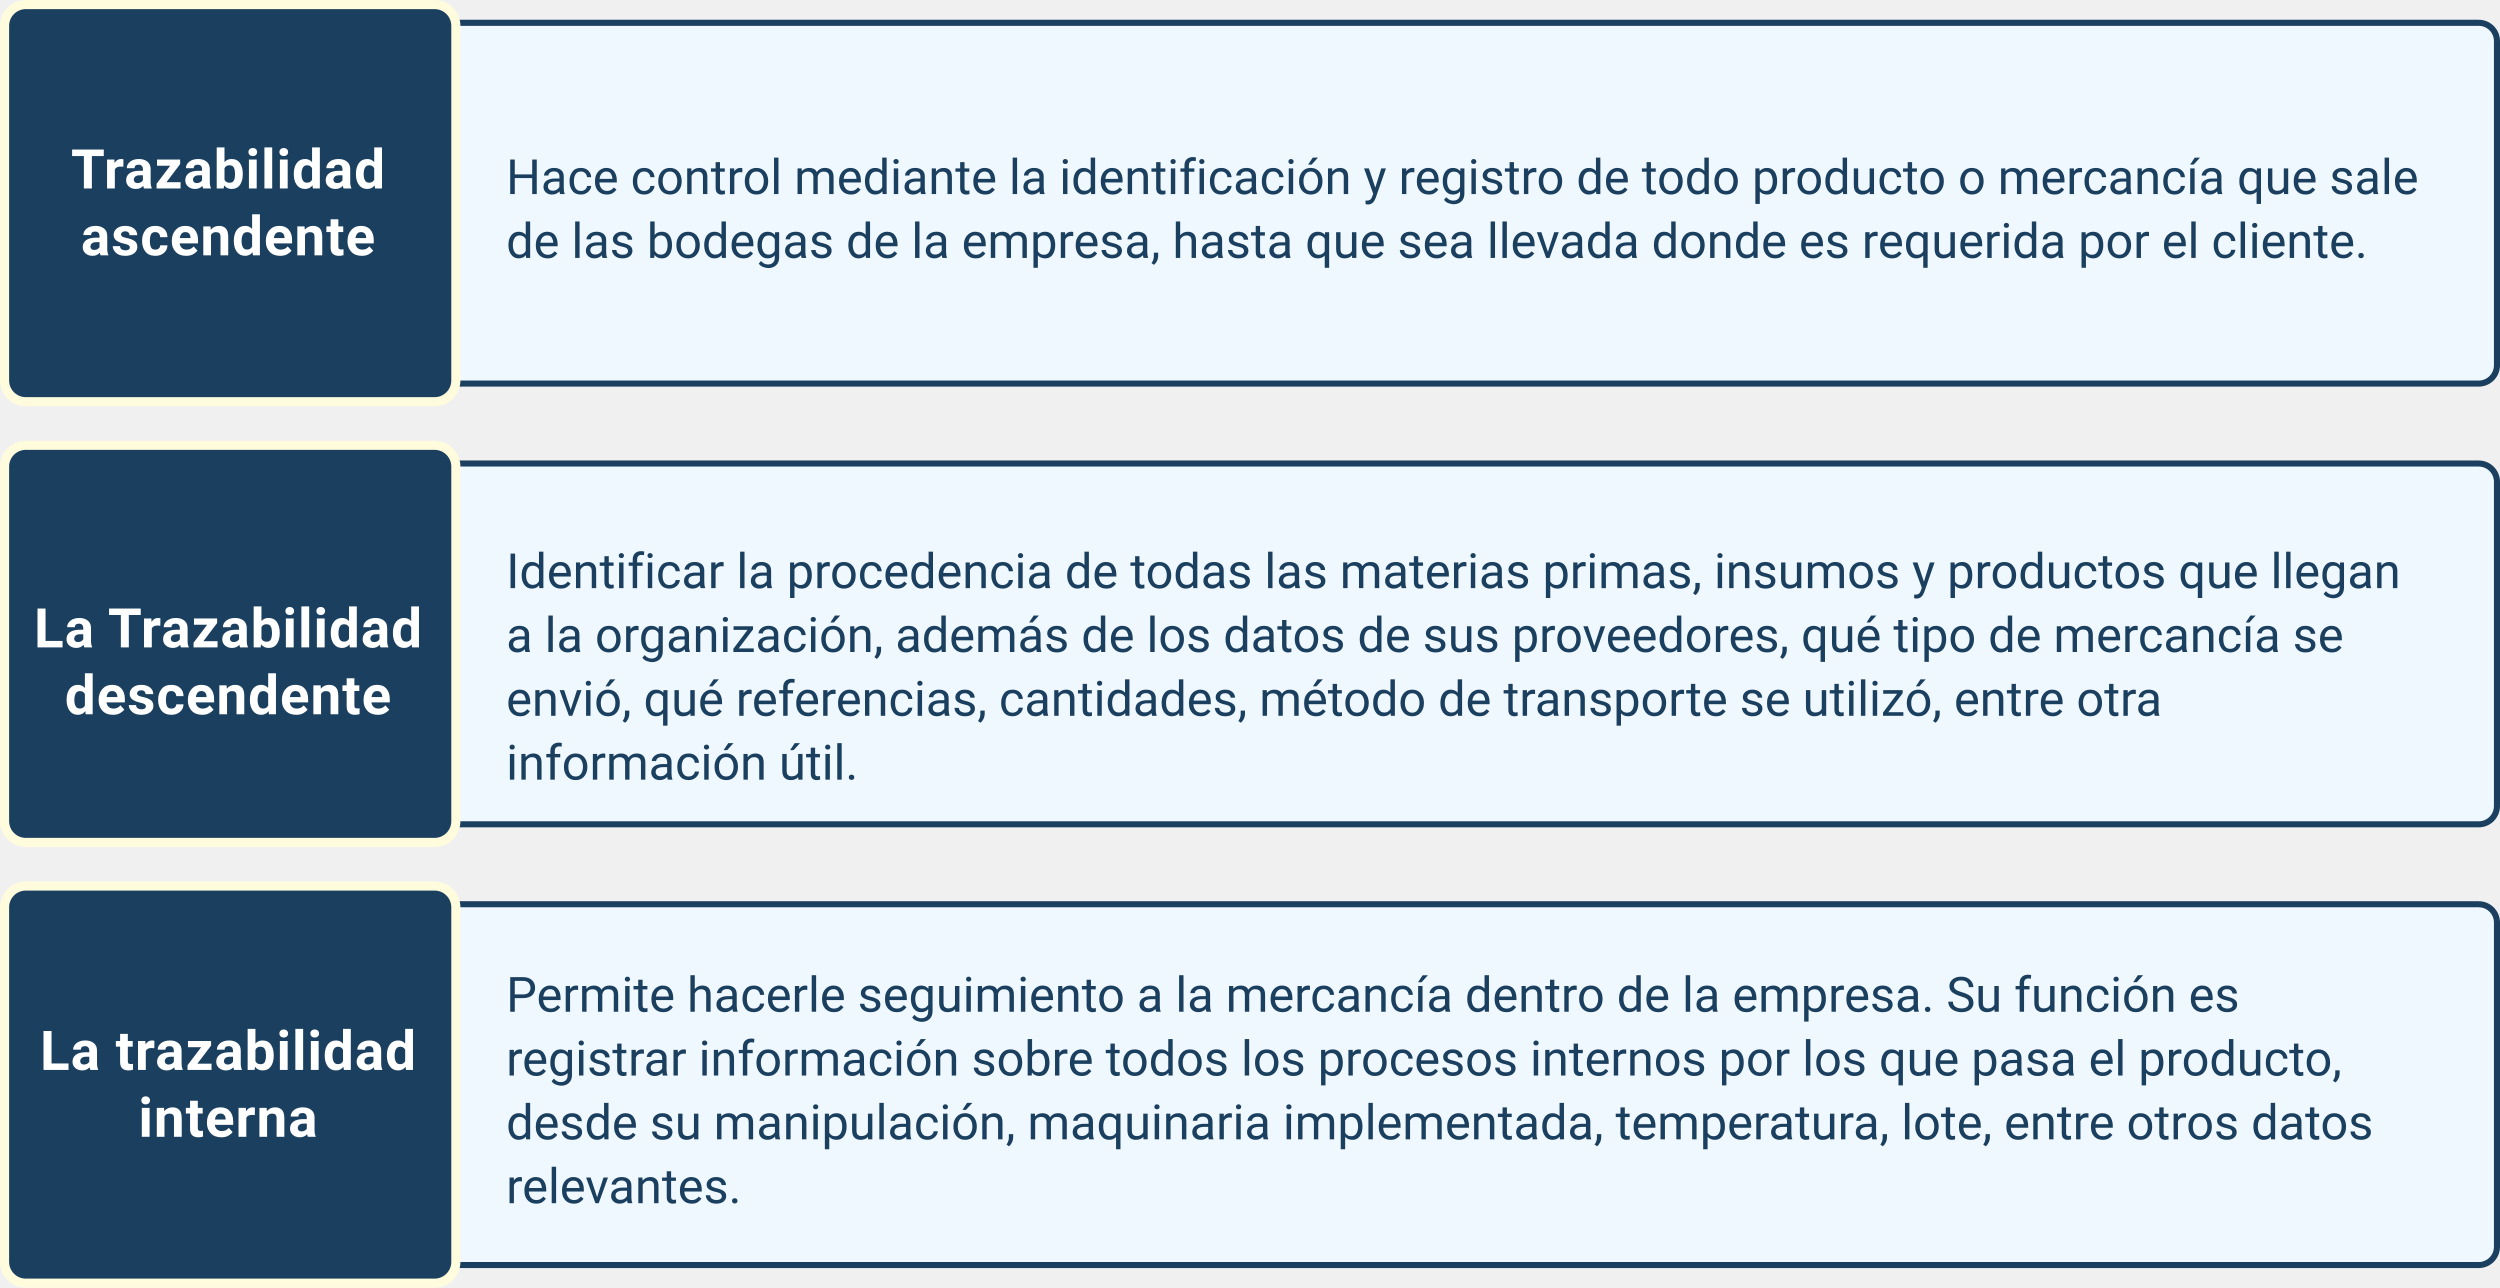
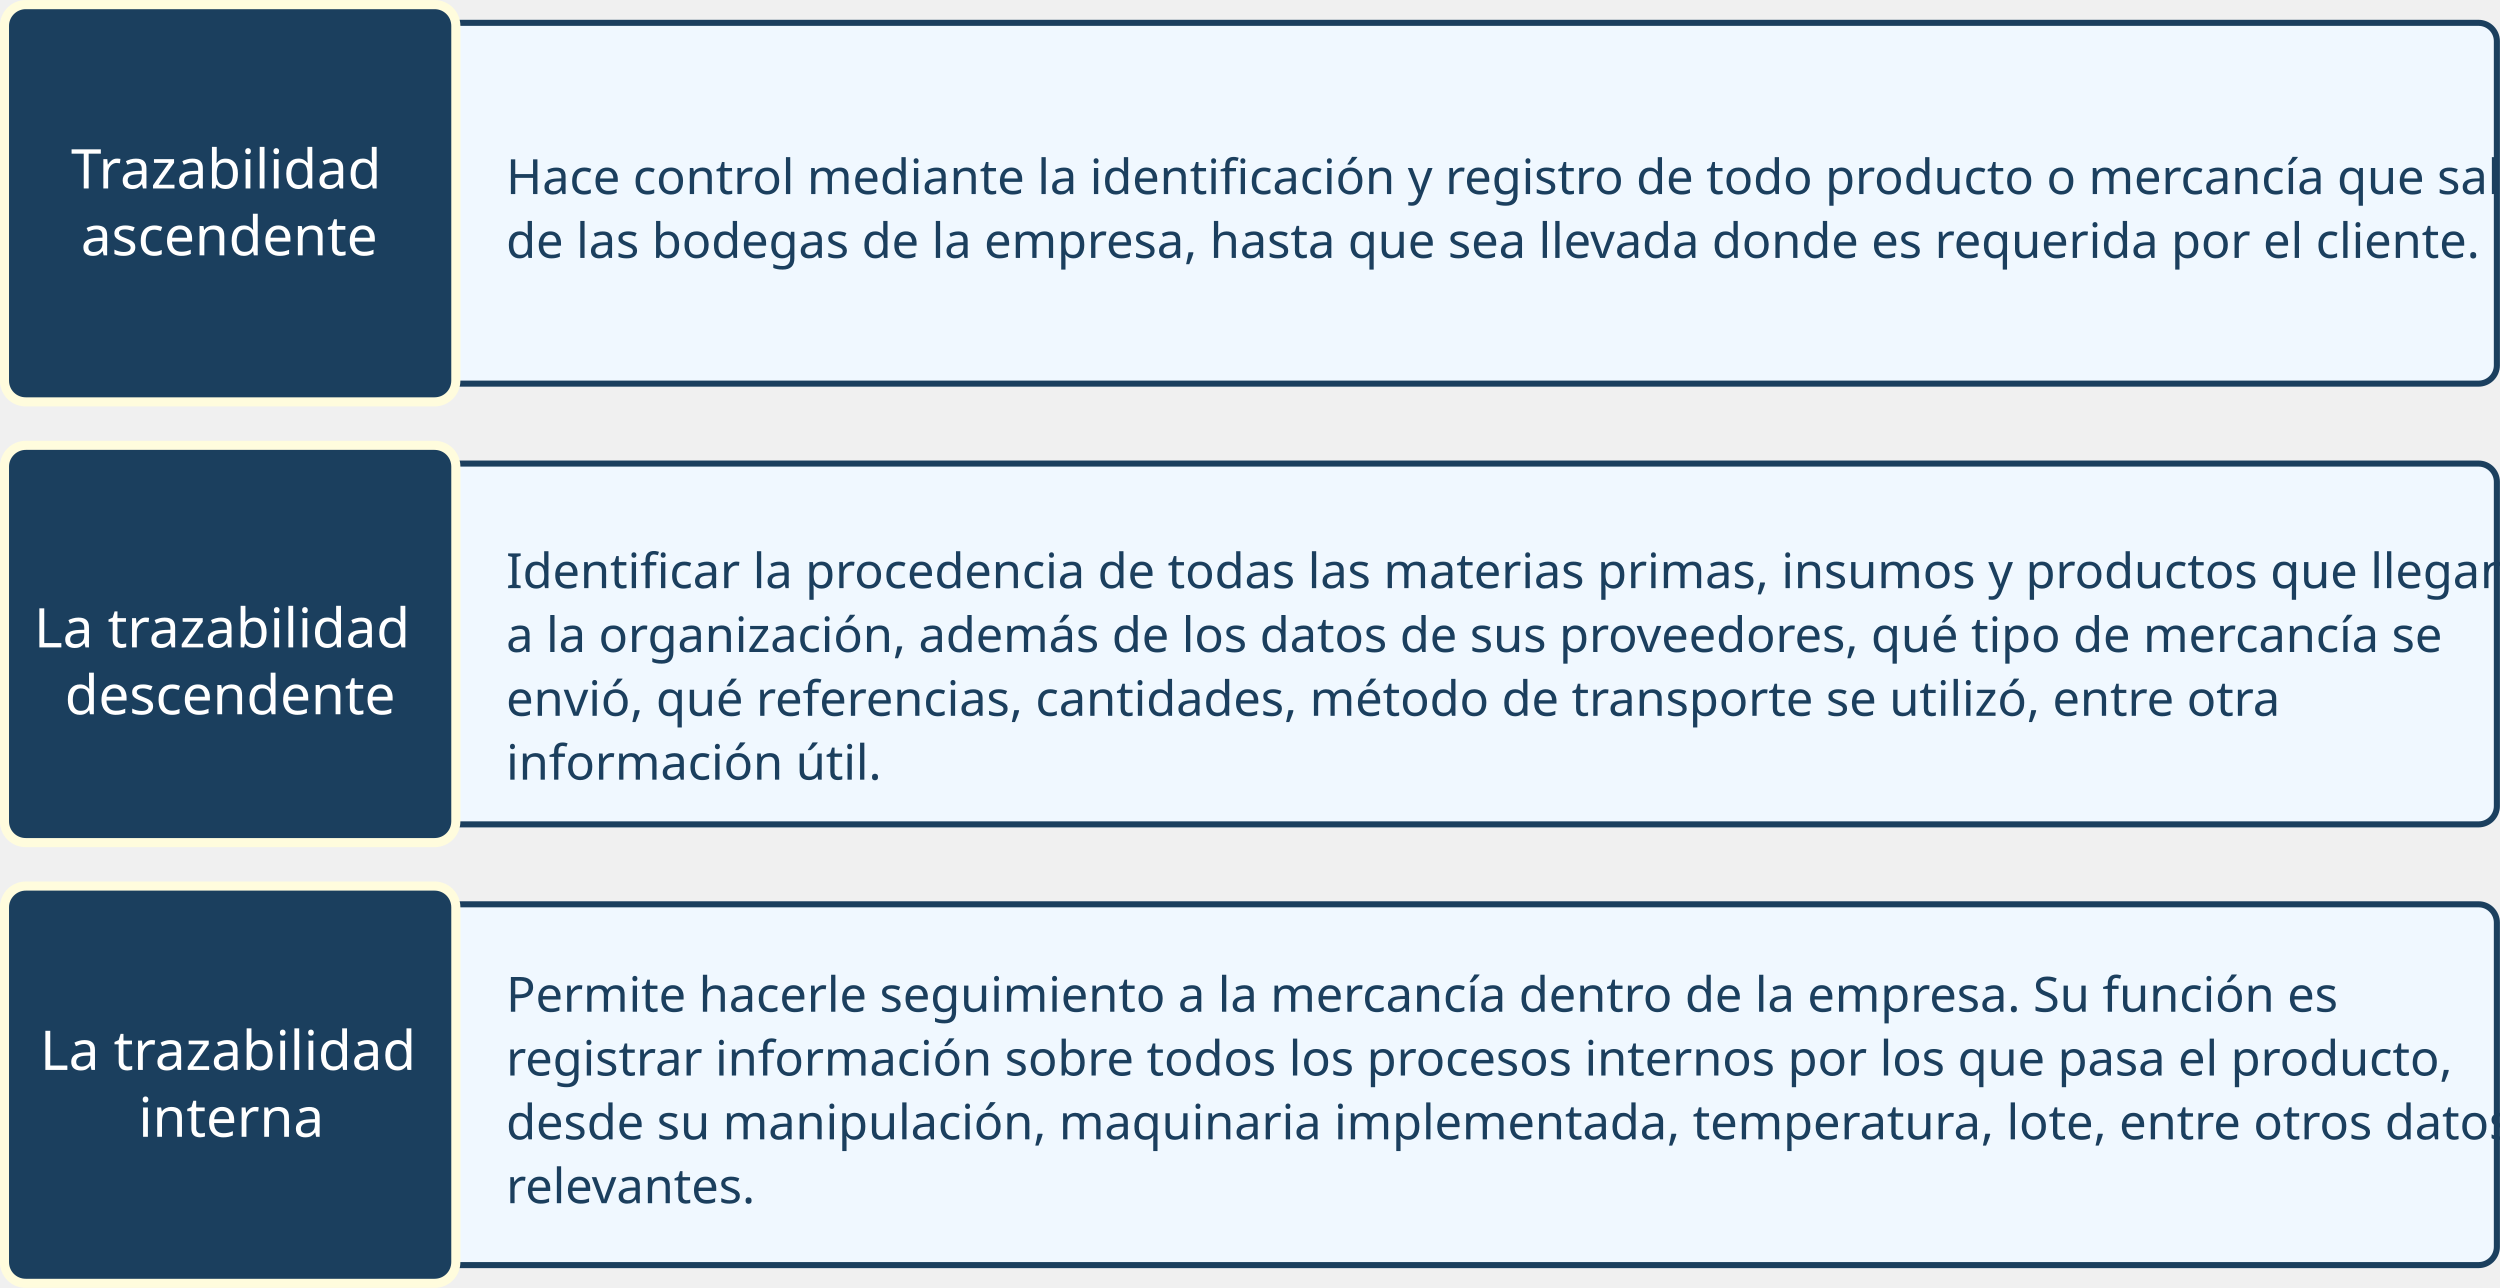
- <svg xmlns="http://www.w3.org/2000/svg" width="822.5" height="423.667" viewBox="0 0 822.5 423.667">
-   <g id="Grupo_163264" data-name="Grupo 163264" transform="translate(-388.5 -3554.9)">
-     <g id="Grupo_163263" data-name="Grupo 163263">
-       <g id="Grupo_145377" data-name="Grupo 145377" transform="translate(14180.968 4223.916)">
-         <rect id="Rectángulo_43261" data-name="Rectángulo 43261" width="685.34" height="118.701" rx="6" transform="translate(-13656.308 -661.516)" fill="#f0f8ff" stroke="#1b3f5e" stroke-width="2" />
-         <text id="Hace_control_mediante_la_identificación_y_registro_de_todo_producto_o_mercancía_que_sale_de_las_bodegas_de_la_empresa_hasta_que_sea_llevada_donde_es_requerida_por_el_cliente." data-name="Hace control mediante la identificación y registro de todo producto o mercancía que sale de las bodegas de la empresa, hasta que sea llevada donde es requerida por el cliente." transform="translate(-13625.937 -622.165)" fill="#1b3f5e" font-size="16" font-family="Roboto-Regular, Roboto">
-           <tspan x="0" y="17">Hace control mediante la identificación y registro de todo producto o mercancía que sale </tspan>
-           <tspan x="0" y="38">de las bodegas de la empresa, hasta que sea llevada donde es requerida por el cliente.</tspan>
-         </text>
-         <rect id="Rectángulo_43258" data-name="Rectángulo 43258" width="148.475" height="130.667" rx="7" transform="translate(-13790.968 -667.516)" fill="#1b3f5e" stroke="#fffcdd" stroke-miterlimit="10" stroke-width="3" />
-         <text id="Trazabilidad_ascendente" data-name="Trazabilidad ascendente" transform="translate(-13717.468 -607.016)" fill="#fff" font-size="18" font-family="Roboto-Bold, Roboto" font-weight="700" letter-spacing="0.018em">
-           <tspan x="-51.638" y="0">Trazabilidad</tspan>
-           <tspan x="-48.392" y="22">ascendente</tspan>
-         </text>
-         <rect id="Rectángulo_43262" data-name="Rectángulo 43262" width="685.34" height="118.701" rx="6" transform="translate(-13656.308 -516.516)" fill="#f0f8ff" stroke="#1b3f5e" stroke-width="2" />
-         <text id="Identificar_la_procedencia_de_todas_las_materias_primas_insumos_y_productos_que_llegan_a_la_organización_además_de_los_datos_de_sus_proveedores_qué_tipo_de_mercancía_se_envió_qué_referencias_cantidades_método_de_transporte_se_utilizó_entre_otra_info" data-name="Identificar la procedencia de todas las materias primas, insumos y productos que llegan a la organización, además de los datos de sus proveedores, qué tipo de mercancía se envió, qué referencias, cantidades, método de transporte se utilizó, entre otra info" transform="translate(-13625.937 -492.516)" fill="#1b3f5e" font-size="16" font-family="Roboto-Regular, Roboto">
-           <tspan x="0" y="17">Identificar la procedencia de todas las materias primas, insumos y productos que llegan </tspan>
-           <tspan x="0" y="38">a la organización, además de los datos de sus proveedores, qué tipo de mercancía se </tspan>
-           <tspan x="0" y="59">envió, qué referencias, cantidades, método de transporte se utilizó, entre otra </tspan>
-           <tspan x="0" y="80">información útil.</tspan>
-         </text>
-         <rect id="Rectángulo_43259" data-name="Rectángulo 43259" width="148.475" height="130.667" rx="7" transform="translate(-13790.968 -522.516)" fill="#1b3f5e" stroke="#fffcdd" stroke-miterlimit="10" stroke-width="3" />
-         <text id="La_Trazabilidad_descendente" data-name="La Trazabilidad descendente" transform="translate(-13717.468 -456.016)" fill="#fff" font-size="18" font-family="Roboto-Bold, Roboto" font-weight="700" letter-spacing="0.018em">
-           <tspan x="-63.8" y="0">La Trazabilidad</tspan>
-           <tspan x="-53.664" y="22">descendente</tspan>
-         </text>
-         <rect id="Rectángulo_43263" data-name="Rectángulo 43263" width="685.34" height="118.701" rx="6" transform="translate(-13656.308 -371.516)" fill="#f0f8ff" stroke="#1b3f5e" stroke-width="2" />
-         <text id="Permite_hacerle_seguimiento_a_la_mercancía_dentro_de_la_empresa._Su_función_es_registrar_información_sobre_todos_los_procesos_internos_por_los_que_pasa_el_producto_desde_su_manipulación_maquinaria_implementada_temperatura_lote_entre_otros_datos_releva" data-name="Permite hacerle seguimiento a la mercancía dentro de la empresa. Su función es registrar información sobre todos los procesos internos por los que pasa el producto, desde su manipulación, maquinaria implementada, temperatura, lote, entre otros datos releva" transform="translate(-13625.937 -353.165)" fill="#1b3f5e" font-size="16" font-family="Roboto-Regular, Roboto">
-           <tspan x="0" y="17">Permite hacerle seguimiento a la mercancía dentro de la empresa. Su función es </tspan>
-           <tspan x="0" y="38">registrar información sobre todos los procesos internos por los que pasa el producto, </tspan>
-           <tspan x="0" y="59">desde su manipulación, maquinaria implementada, temperatura, lote, entre otros datos </tspan>
-           <tspan x="0" y="80">relevantes. </tspan>
-         </text>
-         <rect id="Rectángulo_43260" data-name="Rectángulo 43260" width="148.475" height="130.667" rx="7" transform="translate(-13790.968 -377.516)" fill="#1b3f5e" stroke="#fffcdd" stroke-miterlimit="10" stroke-width="3" />
-         <text id="La_trazabilidad_interna" data-name="La trazabilidad interna" transform="translate(-13717.468 -317.016)" fill="#fff" font-size="18" font-family="Roboto-Bold, Roboto" font-weight="700" letter-spacing="0.018em">
-           <tspan x="-61.823" y="0">La trazabilidad</tspan>
-           <tspan x="-29.453" y="22">interna</tspan>
-         </text>
+ <svg xmlns="http://www.w3.org/2000/svg" version="1.1" id="Capa_1" x="0px" y="0px" viewBox="0 0 822.5 423.7" style="enable-background:new 0 0 822.5 423.7;" xml:space="preserve">
+   <style type="text/css">
+ 	.st0{fill:#F0F8FF;stroke:#1B3F5E;stroke-width:2;}
+ 	.st1{fill:#1B3F5E;}
+ 	.st2{font-family:'Roboto-Regular';}
+ 	.st3{font-size:16px;}
+ 	.st4{fill:#1B3F5E;stroke:#FFFCDD;stroke-width:3;stroke-miterlimit:10;}
+ 	.st5{fill:#FFFFFF;}
+ 	.st6{font-family:'Roboto-Bold';}
+ 	.st7{font-size:18px;}
+ </style>
+   <g id="Grupo_163264" transform="translate(-388.5 -3554.9)">
+     <g id="Grupo_163263">
+       <g id="Grupo_145377" transform="translate(14180.968 4223.916)">
+         <path id="Rectángulo_43261" class="st0" d="M-13650.3-661.5h673.3c3.3,0,6,2.7,6,6v106.7c0,3.3-2.7,6-6,6h-673.3     c-3.3,0-6-2.7-6-6v-106.7C-13656.3-658.8-13653.6-661.5-13650.3-661.5z" />
+         <text transform="matrix(1 0 0 1 -13625.936 -605.165)" class="st1 st2 st3">Hace control mediante la identificación y registro de todo producto o mercancía que sale </text>
+         <text transform="matrix(1 0 0 1 -13625.936 -584.165)" class="st1 st2 st3">de las bodegas de la empresa, hasta que sea llevada donde es requerida por el cliente.</text>
+         <path id="Rectángulo_43258" class="st4" d="M-13784-667.5h134.5c3.9,0,7,3.1,7,7v116.7c0,3.9-3.1,7-7,7h-134.5c-3.9,0-7-3.1-7-7     v-116.7C-13791-664.4-13787.8-667.5-13784-667.5z" />
+         <text transform="matrix(1 0 0 1 -13769.105 -607.016)" class="st5 st6 st7">Trazabilidad</text>
+         <text transform="matrix(1 0 0 1 -13765.859 -585.016)" class="st5 st6 st7">ascendente</text>
+         <path id="Rectángulo_43262" class="st0" d="M-13650.3-516.5h673.3c3.3,0,6,2.7,6,6v106.7c0,3.3-2.7,6-6,6h-673.3     c-3.3,0-6-2.7-6-6v-106.7C-13656.3-513.8-13653.6-516.5-13650.3-516.5z" />
+         <text transform="matrix(1 0 0 1 -13625.936 -475.516)" class="st1 st2 st3">Identificar la procedencia de todas las materias primas, insumos y productos que llegan </text>
+         <text transform="matrix(1 0 0 1 -13625.936 -454.516)" class="st1 st2 st3">a la organización, además de los datos de sus proveedores, qué tipo de mercancía se </text>
+         <text transform="matrix(1 0 0 1 -13625.936 -433.516)" class="st1 st2 st3">envió, qué referencias, cantidades, método de transporte se utilizó, entre otra </text>
+         <text transform="matrix(1 0 0 1 -13625.936 -412.516)" class="st1 st2 st3">información útil.</text>
+         <path id="Rectángulo_43259" class="st4" d="M-13784-522.5h134.5c3.9,0,7,3.1,7,7v116.7c0,3.9-3.1,7-7,7h-134.5c-3.9,0-7-3.1-7-7     v-116.7C-13791-519.4-13787.8-522.5-13784-522.5z" />
+         <text transform="matrix(1 0 0 1 -13781.268 -456.016)" class="st5 st6 st7">La trazabilidad</text>
+         <text transform="matrix(1 0 0 1 -13771.132 -434.016)" class="st5 st6 st7">descendente</text>
+         <path id="Rectángulo_43263" class="st0" d="M-13650.3-371.5h673.3c3.3,0,6,2.7,6,6v106.7c0,3.3-2.7,6-6,6h-673.3     c-3.3,0-6-2.7-6-6v-106.7C-13656.3-368.8-13653.6-371.5-13650.3-371.5z" />
+         <text transform="matrix(1 0 0 1 -13625.936 -336.165)" class="st1 st2 st3">Permite hacerle seguimiento a la mercancía dentro de la empresa. Su función es </text>
+         <text transform="matrix(1 0 0 1 -13625.936 -315.165)" class="st1 st2 st3">registrar información sobre todos los procesos internos por los que pasa el producto, </text>
+         <text transform="matrix(1 0 0 1 -13625.936 -294.165)" class="st1 st2 st3">desde su manipulación, maquinaria implementada, temperatura, lote, entre otros datos </text>
+         <text transform="matrix(1 0 0 1 -13625.936 -273.165)" class="st1 st2 st3">relevantes.</text>
+         <path id="Rectángulo_43260" class="st4" d="M-13784-377.5h134.5c3.9,0,7,3.1,7,7v116.7c0,3.9-3.1,7-7,7h-134.5c-3.9,0-7-3.1-7-7     v-116.7C-13791-374.4-13787.8-377.5-13784-377.5z" />
+         <text transform="matrix(1 0 0 1 -13779.291 -317.016)" class="st5 st6 st7">La trazabilidad</text>
+         <text transform="matrix(1 0 0 1 -13746.921 -295.016)" class="st5 st6 st7">interna</text>
      </g>
    </g>
  </g>
</svg>
